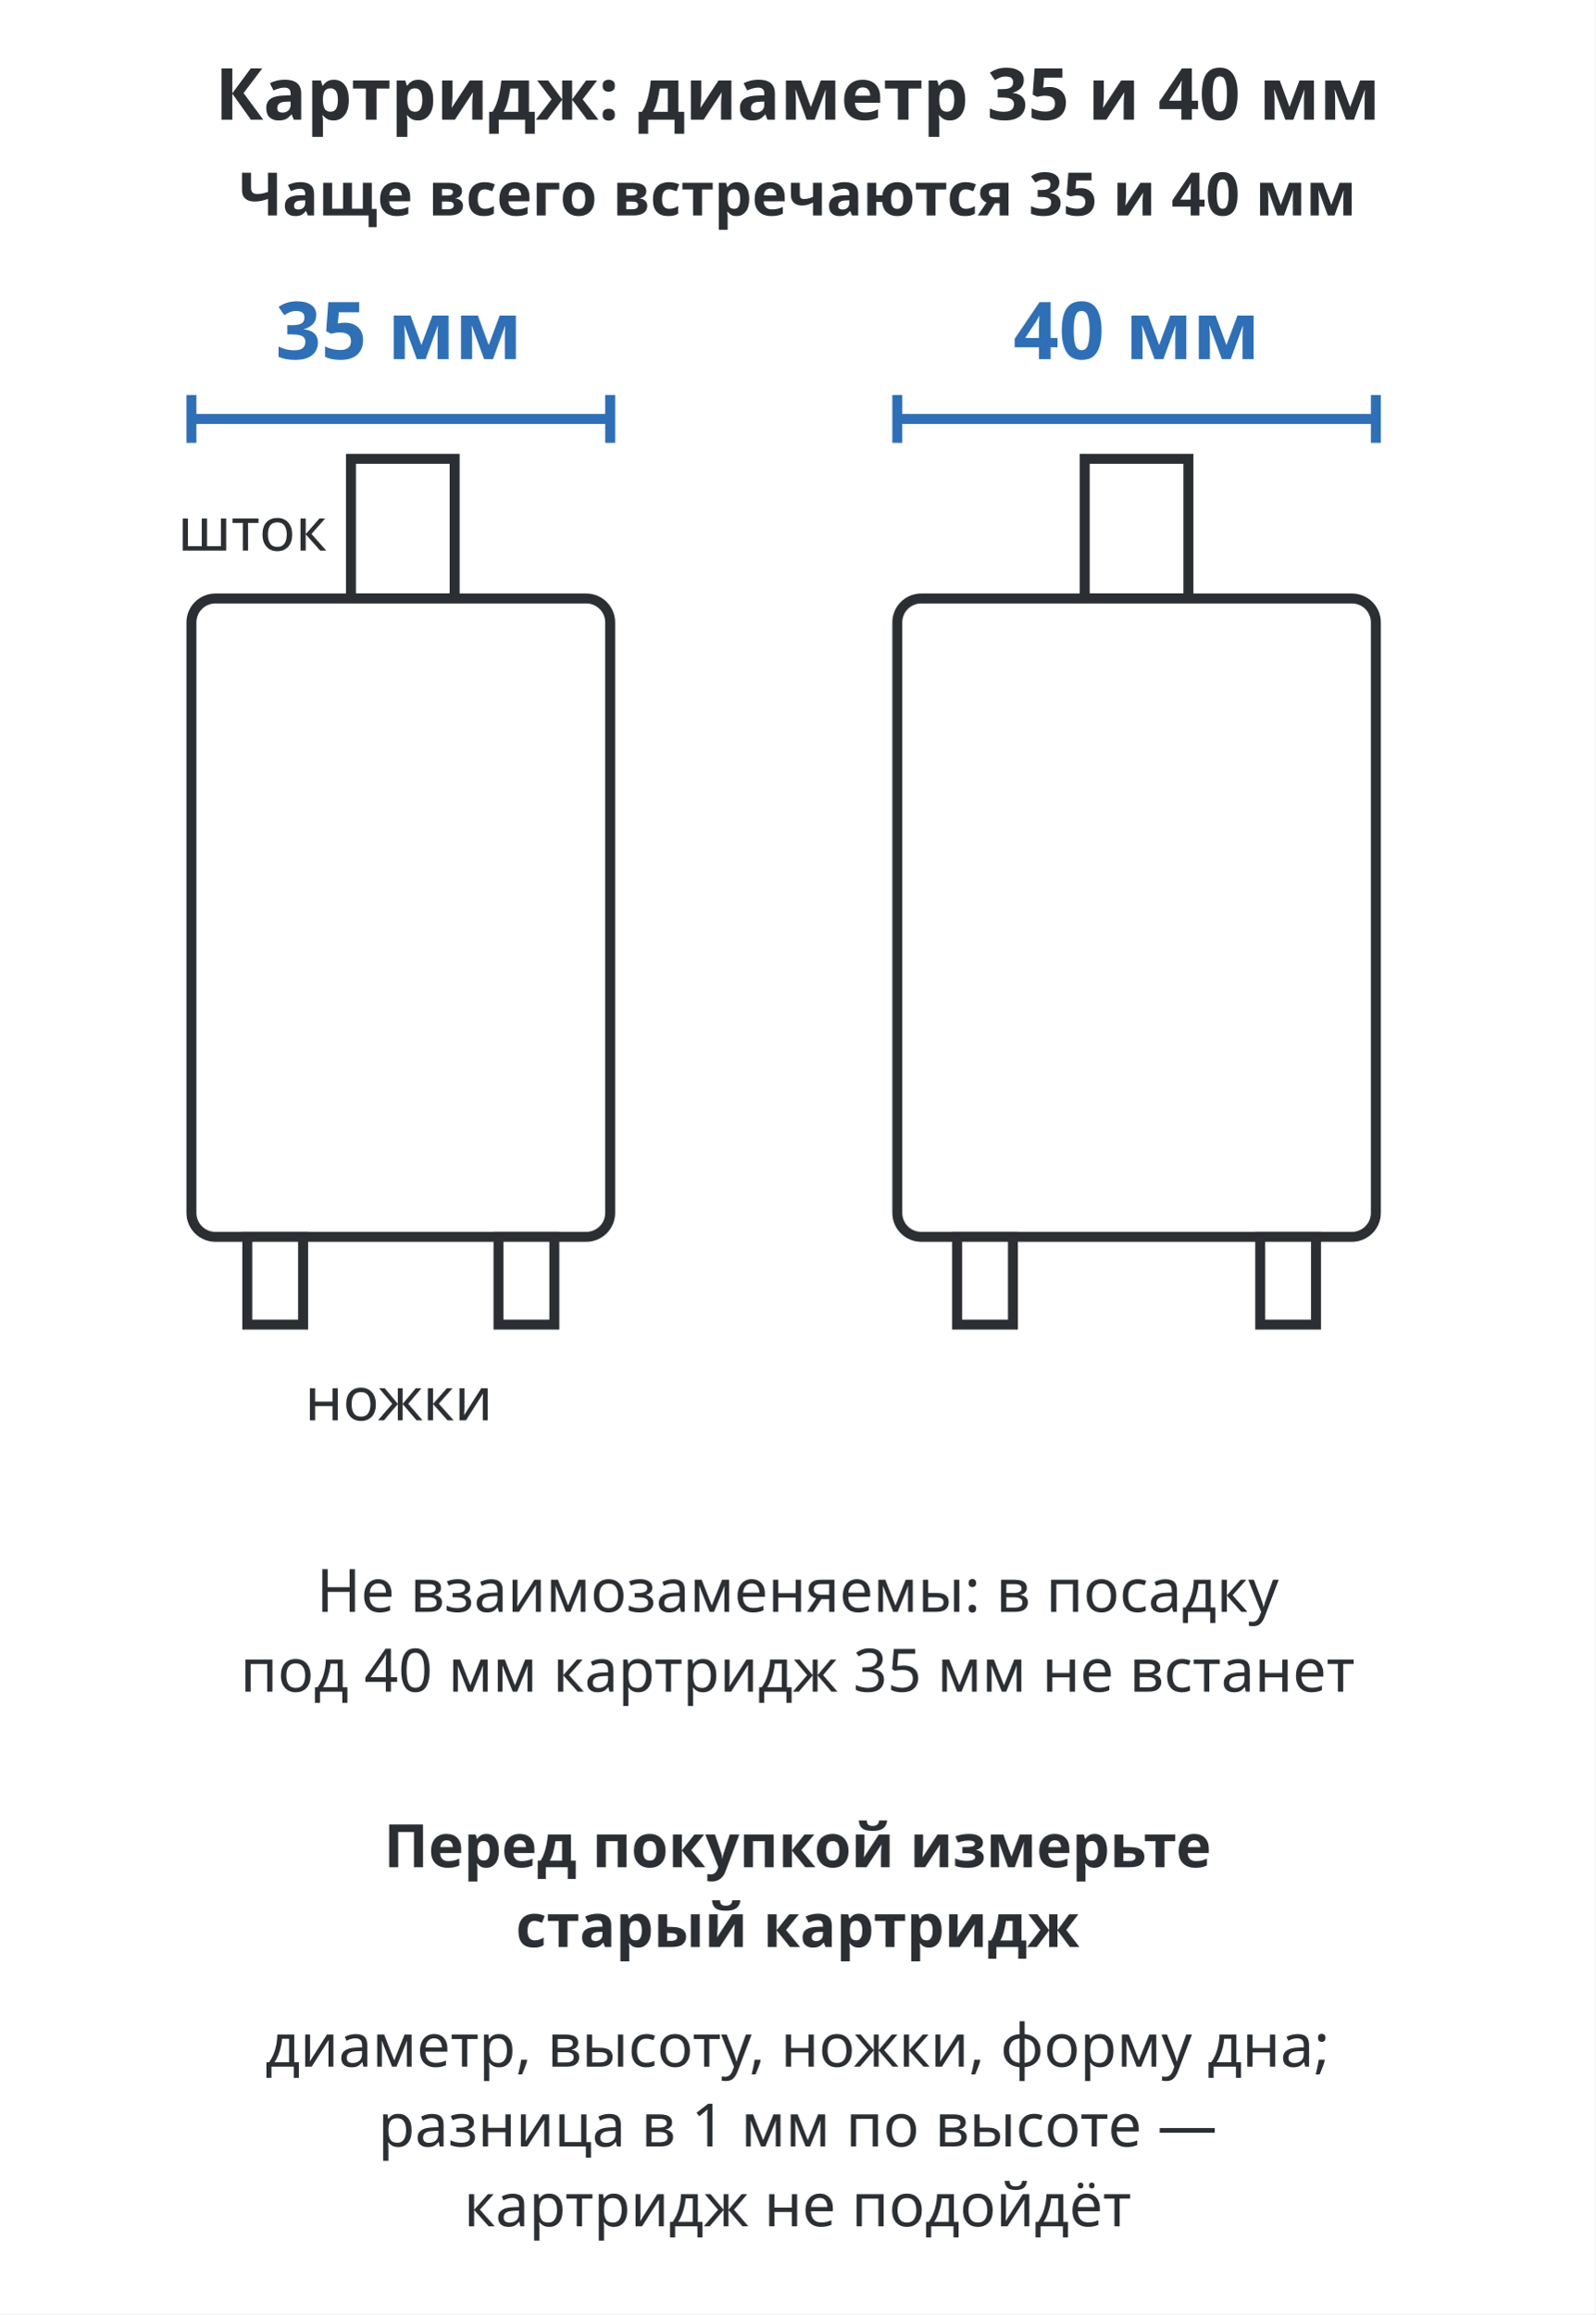
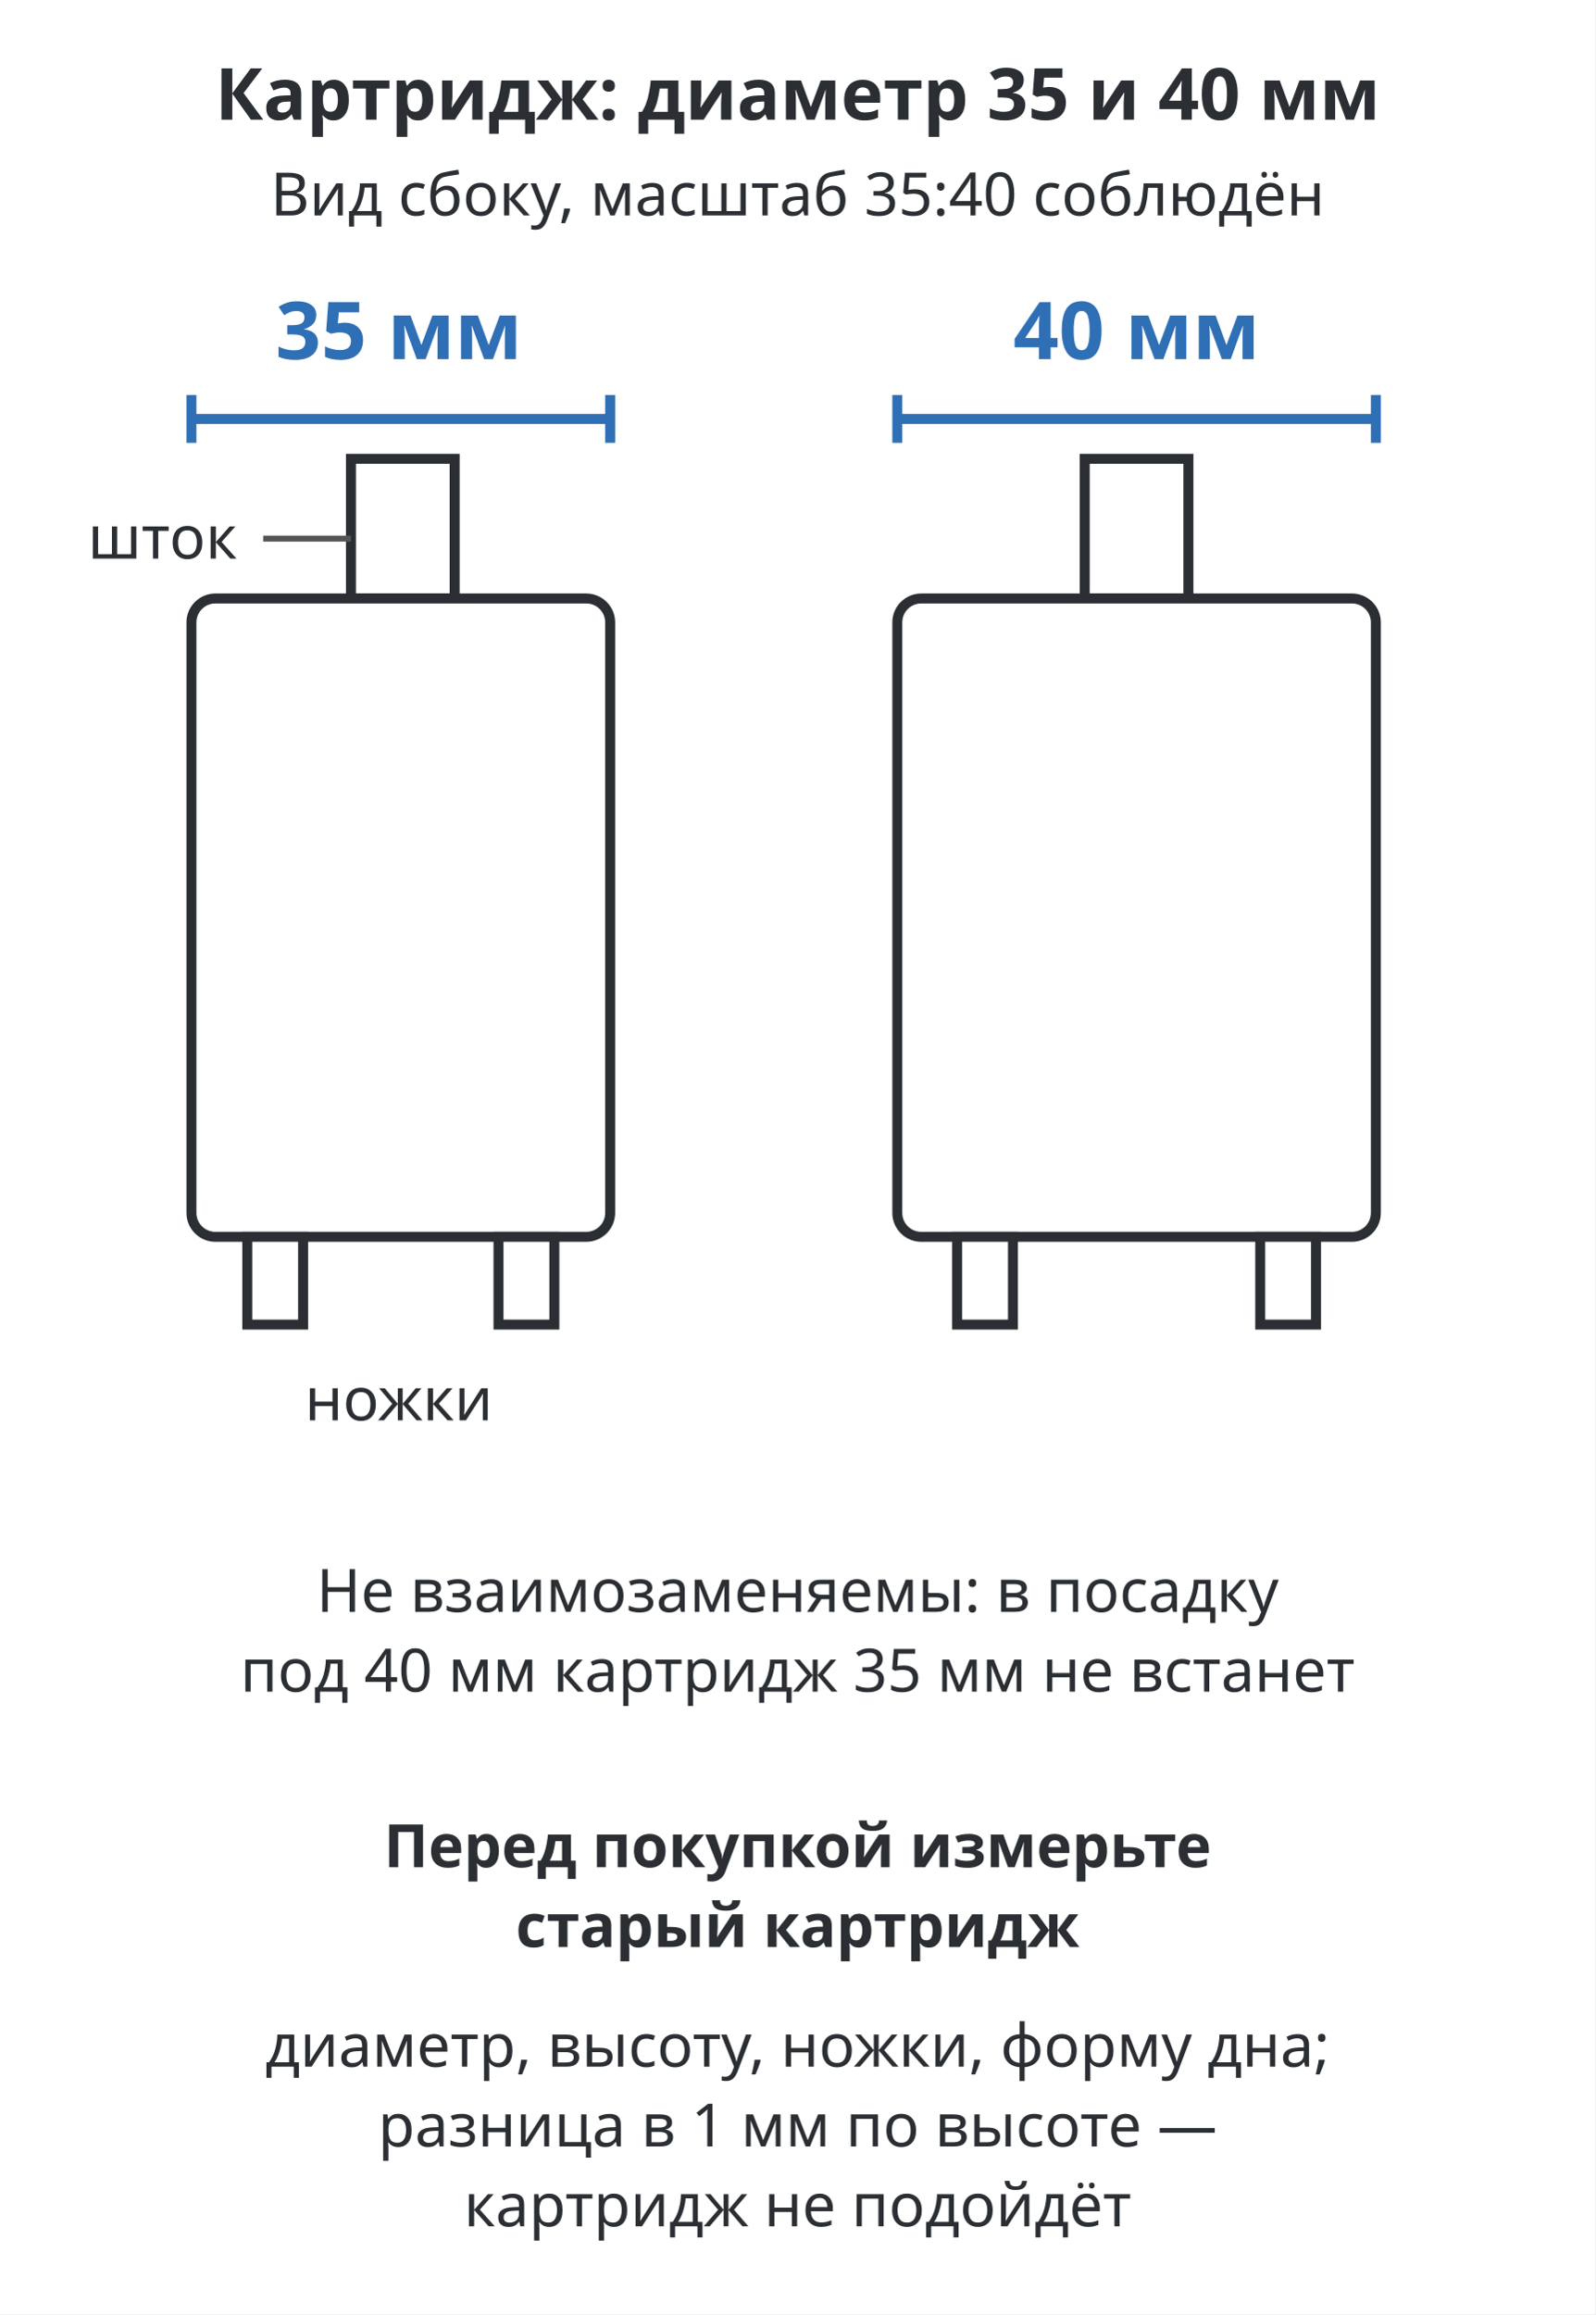
<svg xmlns="http://www.w3.org/2000/svg" viewBox="0 0 400 580" role="img" aria-label="Картриджи 35 и 40 мм" font-family="system-ui, sans-serif" font-size="15" fill="#2b2f33">
  <rect width="400" height="580" fill="#fff" />
  <text x="200" y="30" text-anchor="middle" font-size="18" font-weight="600">Картридж: диаметр 35 и 40 мм</text>
-   <text x="200" y="54" text-anchor="middle" font-weight="600">Чаще всего встречаются 35 и 40 мм</text>
+   <text x="200" y="54" text-anchor="middle">Вид сбоку, масштаб 35:40 соблюдён</text>
  <g stroke="#2b2f33" stroke-width="2.5" fill="#fff">
    <rect x="88" y="115" width="26" height="35" />
    <rect x="48" y="150" width="105" height="160" rx="6" />
    <rect x="62" y="310" width="14" height="22" />
    <rect x="125" y="310" width="14" height="22" />
  </g>
  <path d="M48 105 H153 M48 99 V111 M153 99 V111" stroke="#2f6fb5" stroke-width="2.5" fill="none" />
  <text x="100" y="90" text-anchor="middle" font-size="20" font-weight="700" fill="#2f6fb5">35 мм</text>
-   <text x="82" y="138" text-anchor="end">шток</text>
+   <text x="22" y="140">шток</text>
+   <path d="M66 135 H88" stroke="#555" stroke-width="1.5" />
  <text x="100" y="356" text-anchor="middle">ножки</text>
  <g stroke="#2b2f33" stroke-width="2.5" fill="#fff">
    <rect x="272" y="115" width="26" height="35" />
    <rect x="225" y="150" width="120" height="160" rx="6" />
    <rect x="240" y="310" width="14" height="22" />
    <rect x="316" y="310" width="14" height="22" />
  </g>
  <path d="M225 105 H345 M225 99 V111 M345 99 V111" stroke="#2f6fb5" stroke-width="2.5" fill="none" />
  <text x="285" y="90" text-anchor="middle" font-size="20" font-weight="700" fill="#2f6fb5">40 мм</text>
  <text x="200" y="404" text-anchor="middle">Не взаимозаменяемы: в посадку</text>
  <text x="200" y="424" text-anchor="middle">под 40 мм картридж 35 мм не встанет</text>
  <text x="200" y="468" text-anchor="middle" font-weight="600">Перед покупкой измерьте</text>
  <text x="200" y="488" text-anchor="middle" font-weight="600">старый картридж</text>
  <text x="200" y="518" text-anchor="middle">диаметр, высоту, ножки, форму дна;</text>
  <text x="200" y="538" text-anchor="middle">разница в 1 мм по высоте —</text>
  <text x="200" y="558" text-anchor="middle">картридж не подойдёт</text>
</svg>
